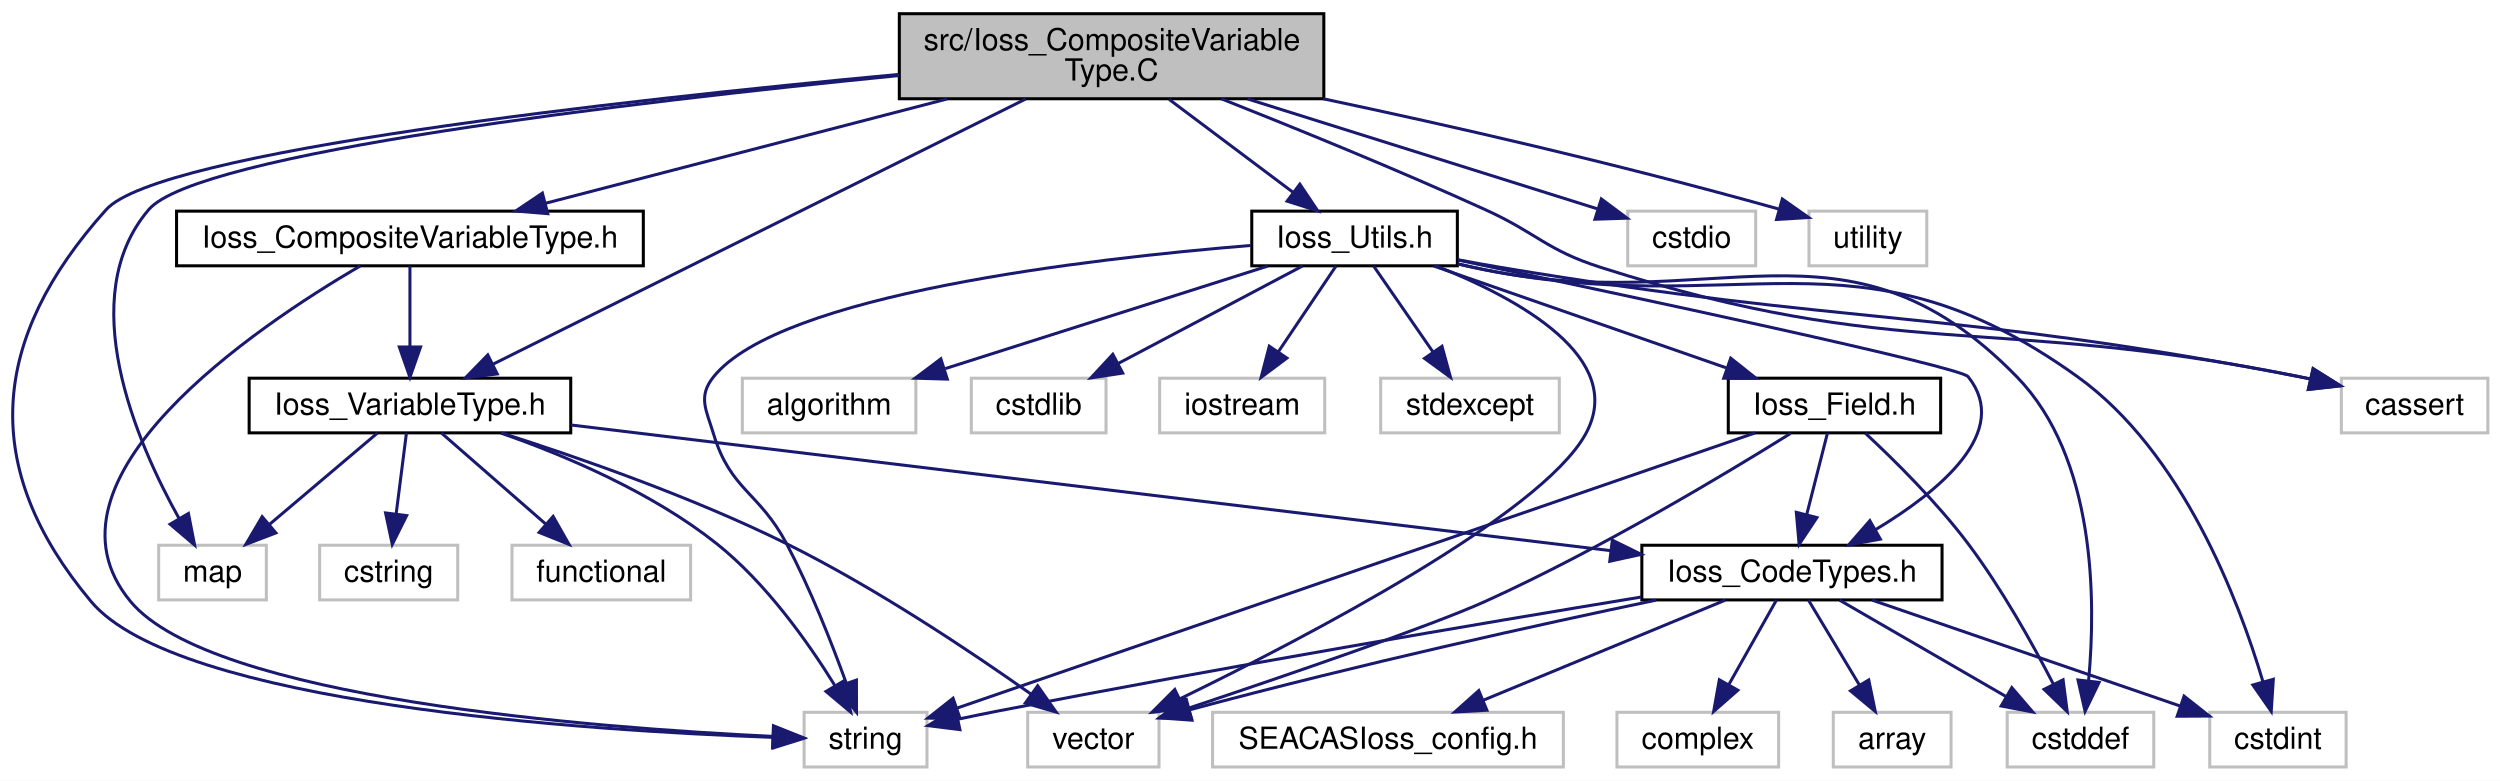
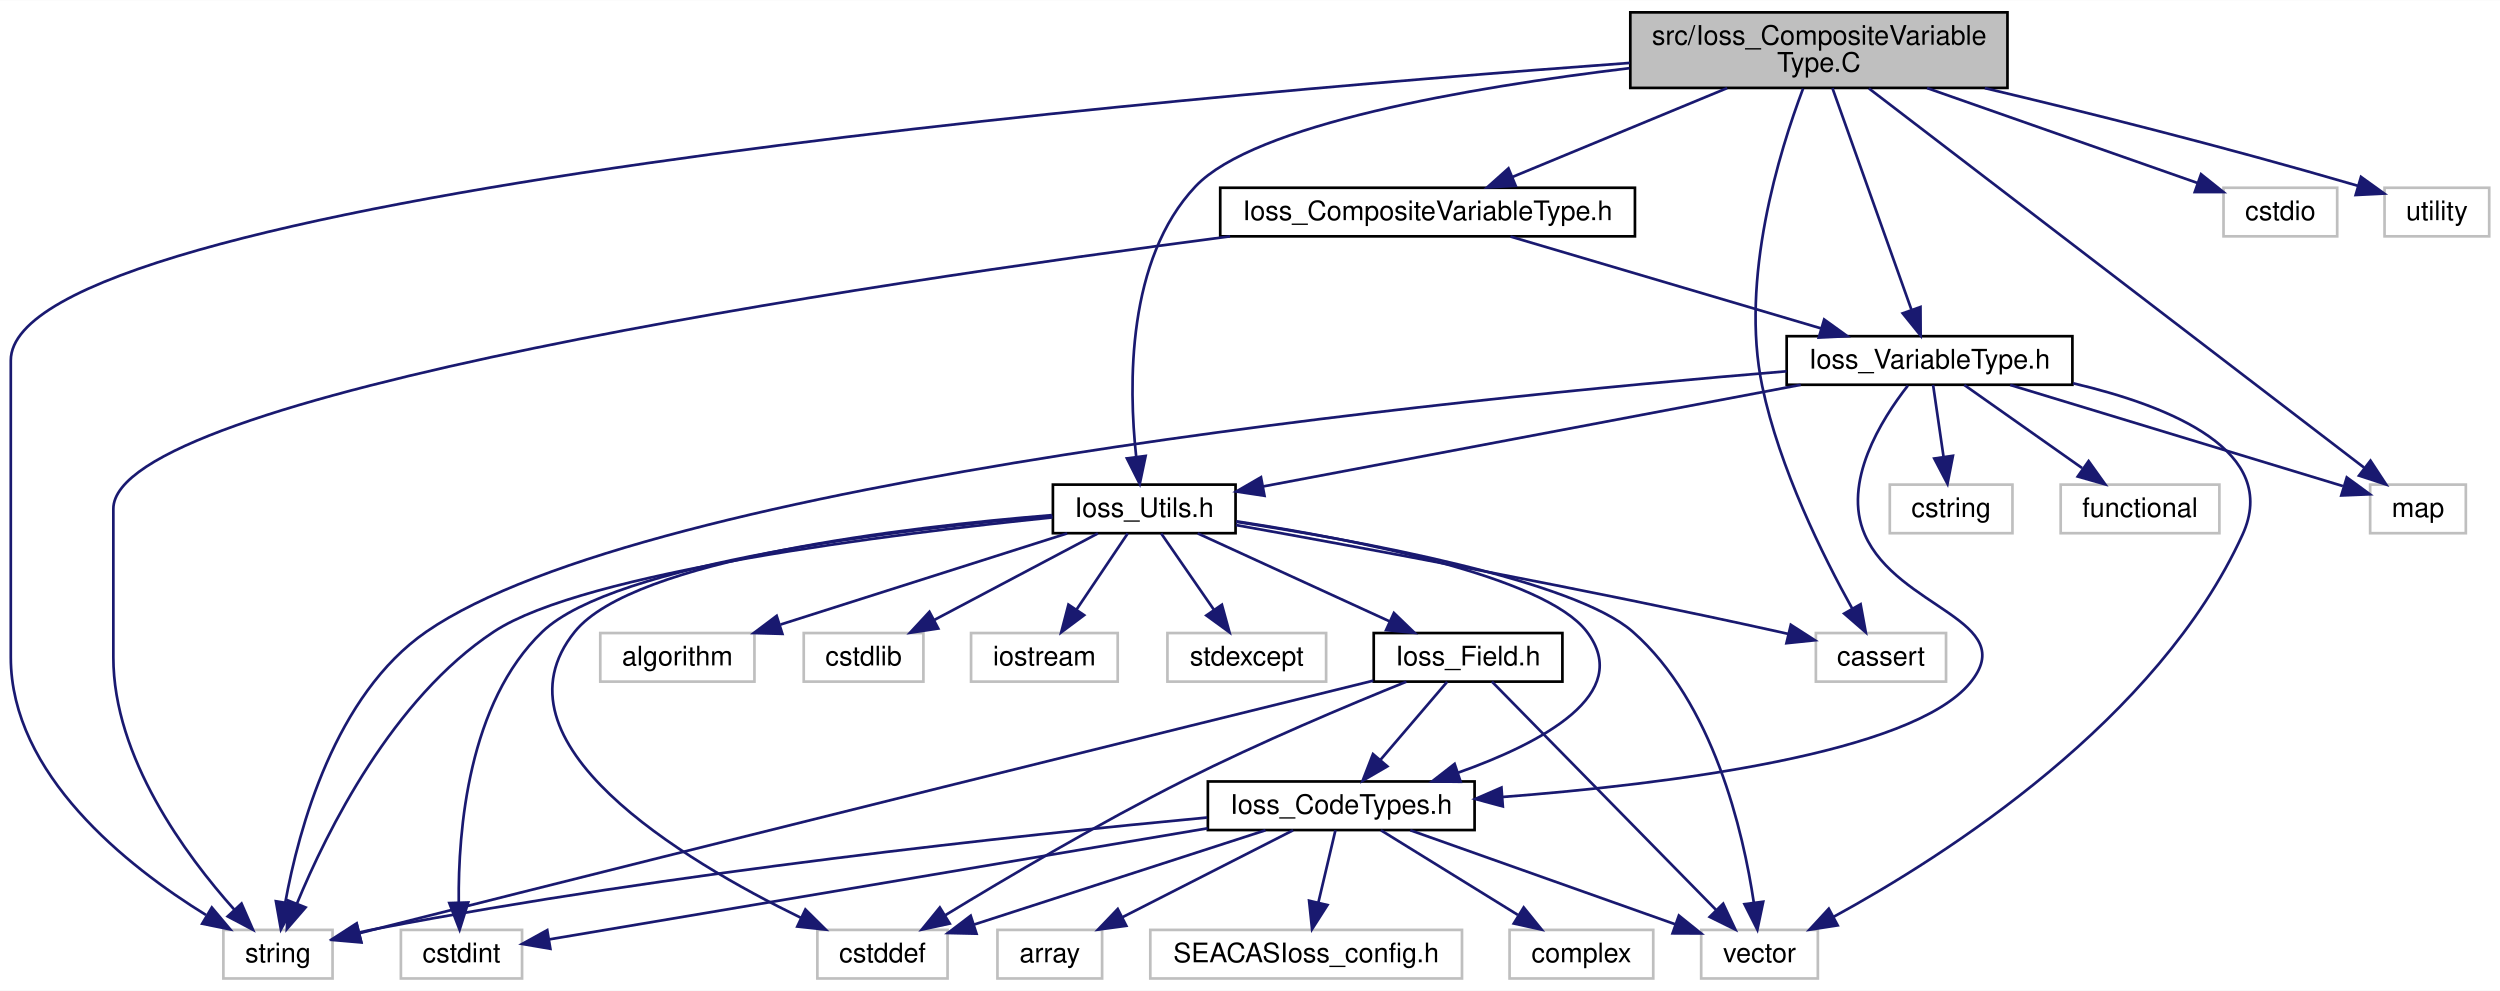
- <svg xmlns="http://www.w3.org/2000/svg" xmlns:xlink="http://www.w3.org/1999/xlink" width="823pt" height="257pt" viewBox="0.00 0.00 823.08 257.00">
-   <g id="graph0" class="graph" transform="scale(1 1) rotate(0) translate(4 253)">
-     <polygon fill="#ffffff" stroke="transparent" points="-4,4 -4,-253 819.081,-253 819.081,4 -4,4" />
+ <svg xmlns="http://www.w3.org/2000/svg" xmlns:xlink="http://www.w3.org/1999/xlink" width="926pt" height="367pt" viewBox="0.00 0.00 926.39 367.00">
+   <g id="graph0" class="graph" transform="scale(1 1) rotate(0) translate(4 363)">
+     <polygon fill="#ffffff" stroke="transparent" points="-4,4 -4,-363 922.392,-363 922.392,4 -4,4" />
    <g id="node1" class="node">
      <g id="a_node1">
        <a xlink:title=" ">
-           <polygon fill="#bfbfbf" stroke="#000000" points="292.085,-220.5 292.085,-248.5 431.845,-248.5 431.845,-220.5 292.085,-220.5" />
-           <text text-anchor="start" x="300.085" y="-236.5" font-family="Helvetica,sans-Serif" font-size="10.00" fill="#000000">src/Ioss_CompositeVariable</text>
-           <text text-anchor="middle" x="361.965" y="-226.5" font-family="Helvetica,sans-Serif" font-size="10.00" fill="#000000">Type.C</text>
+           <polygon fill="#bfbfbf" stroke="#000000" points="600.12,-330.5 600.12,-358.5 739.88,-358.5 739.88,-330.5 600.12,-330.5" />
+           <text text-anchor="start" x="608.12" y="-346.5" font-family="Helvetica,sans-Serif" font-size="10.00" fill="#000000">src/Ioss_CompositeVariable</text>
+           <text text-anchor="middle" x="670" y="-336.5" font-family="Helvetica,sans-Serif" font-size="10.00" fill="#000000">Type.C</text>
        </a>
      </g>
    </g>
    <g id="node2" class="node">
      <g id="a_node2">
        <a xlink:href="Ioss__CompositeVariableType_8h.html" target="_top" xlink:title=" ">
-           <polygon fill="#ffffff" stroke="#000000" points="54.127,-165.5 54.127,-183.5 207.803,-183.5 207.803,-165.5 54.127,-165.5" />
-           <text text-anchor="middle" x="130.965" y="-171.5" font-family="Helvetica,sans-Serif" font-size="10.00" fill="#000000">Ioss_CompositeVariableType.h</text>
+           <polygon fill="#ffffff" stroke="#000000" points="448.162,-275.5 448.162,-293.5 601.838,-293.5 601.838,-275.5 448.162,-275.5" />
+           <text text-anchor="middle" x="525" y="-281.5" font-family="Helvetica,sans-Serif" font-size="10.00" fill="#000000">Ioss_CompositeVariableType.h</text>
        </a>
      </g>
    </g>
    <g id="edge1" class="edge">
-       <path fill="none" stroke="#191970" d="M307.806,-220.433C267.532,-209.972 213.24,-195.87 175.481,-186.062" />
-       <polygon fill="#191970" stroke="#191970" points="176.335,-182.668 165.776,-183.542 174.575,-189.443 176.335,-182.668" />
+       <path fill="none" stroke="#191970" d="M636.004,-330.433C611.98,-320.492 580.01,-307.263 556.552,-297.556" />
+       <polygon fill="#191970" stroke="#191970" points="557.645,-294.221 547.067,-293.631 554.969,-300.689 557.645,-294.221" />
    </g>
    <g id="node3" class="node">
      <g id="a_node3">
        <a xlink:href="Ioss__VariableType_8h.html" target="_top" xlink:title=" ">
-           <polygon fill="#ffffff" stroke="#000000" points="78.026,-110.5 78.026,-128.5 183.904,-128.5 183.904,-110.5 78.026,-110.5" />
-           <text text-anchor="middle" x="130.965" y="-116.5" font-family="Helvetica,sans-Serif" font-size="10.00" fill="#000000">Ioss_VariableType.h</text>
-         </a>
-       </g>
-     </g>
-     <g id="edge33" class="edge">
-       <path fill="none" stroke="#191970" d="M333.64,-220.399C288.856,-198.104 202.268,-154.997 158.184,-133.051" />
-       <polygon fill="#191970" stroke="#191970" points="159.712,-129.901 149.2,-128.578 156.592,-136.168 159.712,-129.901" />
+           <polygon fill="#ffffff" stroke="#000000" points="658.061,-220.5 658.061,-238.5 763.939,-238.5 763.939,-220.5 658.061,-220.5" />
+           <text text-anchor="middle" x="711" y="-226.5" font-family="Helvetica,sans-Serif" font-size="10.00" fill="#000000">Ioss_VariableType.h</text>
+         </a>
+       </g>
+     </g>
+     <g id="edge34" class="edge">
+       <path fill="none" stroke="#191970" d="M675.027,-330.399C682.374,-309.791 696.06,-271.404 704.269,-248.38" />
+       <polygon fill="#191970" stroke="#191970" points="707.648,-249.323 707.71,-238.729 701.055,-246.972 707.648,-249.323" />
    </g>
    <g id="node8" class="node">
      <g id="a_node8">
        <a xlink:title=" ">
-           <polygon fill="#ffffff" stroke="#bfbfbf" points="260.739,-.5 260.739,-18.5 301.192,-18.5 301.192,-.5 260.739,-.5" />
-           <text text-anchor="middle" x="280.965" y="-6.5" font-family="Helvetica,sans-Serif" font-size="10.00" fill="#000000">string</text>
-         </a>
-       </g>
-     </g>
-     <g id="edge37" class="edge">
-       <path fill="none" stroke="#191970" d="M291.77,-228.505C199.813,-219.946 48.165,-203.126 30.965,-184 -7.4,-141.337 -10.871,-98.99 25.965,-55 54.29,-21.173 189.004,-12.471 250.377,-10.251" />
-       <polygon fill="#191970" stroke="#191970" points="250.719,-13.742 260.599,-9.917 250.49,-6.745 250.719,-13.742" />
-     </g>
-     <g id="node14" class="node">
-       <g id="a_node14">
-         <a xlink:title=" ">
-           <polygon fill="#ffffff" stroke="#bfbfbf" points="48.239,-55.5 48.239,-73.5 83.692,-73.5 83.692,-55.5 48.239,-55.5" />
-           <text text-anchor="middle" x="65.965" y="-61.5" font-family="Helvetica,sans-Serif" font-size="10.00" fill="#000000">map</text>
-         </a>
-       </g>
-     </g>
-     <g id="edge36" class="edge">
-       <path fill="none" stroke="#191970" d="M291.973,-228.14C203.521,-219.383 60.814,-202.573 44.965,-184 20.353,-155.157 40.735,-107.794 55.005,-82.215" />
-       <polygon fill="#191970" stroke="#191970" points="58.039,-83.961 60.069,-73.562 51.997,-80.426 58.039,-83.961" />
+           <polygon fill="#ffffff" stroke="#bfbfbf" points="78.773,-.5 78.773,-18.5 119.227,-18.5 119.227,-.5 78.773,-.5" />
+           <text text-anchor="middle" x="99" y="-6.5" font-family="Helvetica,sans-Serif" font-size="10.00" fill="#000000">string</text>
+         </a>
+       </g>
+     </g>
+     <g id="edge38" class="edge">
+       <path fill="none" stroke="#191970" d="M599.88,-339.759C428.067,-327.207 0,-289.875 0,-229.5 0,-229.5 0,-229.5 0,-119.5 0,-76.147 43.011,-42.154 72.334,-24.018" />
+       <polygon fill="#191970" stroke="#191970" points="74.488,-26.809 81.301,-18.695 70.915,-20.79 74.488,-26.809" />
+     </g>
+     <g id="node12" class="node">
+       <g id="a_node12">
+         <a xlink:href="Ioss__Utils_8h.html" target="_top" xlink:title=" ">
+           <polygon fill="#ffffff" stroke="#000000" points="386.158,-165.5 386.158,-183.5 453.842,-183.5 453.842,-165.5 386.158,-165.5" />
+           <text text-anchor="middle" x="420" y="-171.5" font-family="Helvetica,sans-Serif" font-size="10.00" fill="#000000">Ioss_Utils.h</text>
+         </a>
+       </g>
+     </g>
+     <g id="edge33" class="edge">
+       <path fill="none" stroke="#191970" d="M599.832,-337.819C540.142,-330.635 460.734,-317.022 439,-294 413.5,-266.988 414.162,-220.275 417.011,-193.967" />
+       <polygon fill="#191970" stroke="#191970" points="420.52,-194.126 418.342,-183.758 413.579,-193.222 420.52,-194.126" />
    </g>
    <g id="node15" class="node">
      <g id="a_node15">
-         <a xlink:href="Ioss__Utils_8h.html" target="_top" xlink:title=" ">
-           <polygon fill="#ffffff" stroke="#000000" points="408.123,-165.5 408.123,-183.5 475.808,-183.5 475.808,-165.5 408.123,-165.5" />
-           <text text-anchor="middle" x="441.965" y="-171.5" font-family="Helvetica,sans-Serif" font-size="10.00" fill="#000000">Ioss_Utils.h</text>
-         </a>
-       </g>
-     </g>
-     <g id="edge17" class="edge">
-       <path fill="none" stroke="#191970" d="M380.924,-220.281C393.238,-211.046 409.271,-199.021 421.815,-189.613" />
-       <polygon fill="#191970" stroke="#191970" points="423.953,-192.384 429.853,-183.584 419.753,-186.784 423.953,-192.384" />
-     </g>
-     <g id="node18" class="node">
-       <g id="a_node18">
-         <a xlink:title=" ">
-           <polygon fill="#ffffff" stroke="#bfbfbf" points="766.85,-110.5 766.85,-128.5 815.081,-128.5 815.081,-110.5 766.85,-110.5" />
-           <text text-anchor="middle" x="790.965" y="-116.5" font-family="Helvetica,sans-Serif" font-size="10.00" fill="#000000">cassert</text>
-         </a>
-       </g>
-     </g>
-     <g id="edge34" class="edge">
-       <path fill="none" stroke="#191970" d="M398.057,-220.498C422.731,-210.728 456.07,-197.134 484.965,-184 502.155,-176.187 504.98,-170.75 522.965,-165 621.517,-133.49 651.563,-149.568 752.965,-129 754.202,-128.749 755.46,-128.485 756.728,-128.21" />
-       <polygon fill="#191970" stroke="#191970" points="757.55,-131.612 766.509,-125.957 755.979,-124.791 757.55,-131.612" />
+         <a xlink:title=" ">
+           <polygon fill="#ffffff" stroke="#bfbfbf" points="668.884,-110.5 668.884,-128.5 717.116,-128.5 717.116,-110.5 668.884,-110.5" />
+           <text text-anchor="middle" x="693" y="-116.5" font-family="Helvetica,sans-Serif" font-size="10.00" fill="#000000">cassert</text>
+         </a>
+       </g>
+     </g>
+     <g id="edge35" class="edge">
+       <path fill="none" stroke="#191970" d="M664.133,-330.242C655.359,-307.034 640.692,-259.692 649,-220 655.376,-189.539 671.537,-157.02 682.396,-137.48" />
+       <polygon fill="#191970" stroke="#191970" points="685.455,-139.18 687.372,-128.76 679.376,-135.711 685.455,-139.18" />
+     </g>
+     <g id="node21" class="node">
+       <g id="a_node21">
+         <a xlink:title=" ">
+           <polygon fill="#ffffff" stroke="#bfbfbf" points="874.273,-165.5 874.273,-183.5 909.727,-183.5 909.727,-165.5 874.273,-165.5" />
+           <text text-anchor="middle" x="892" y="-171.5" font-family="Helvetica,sans-Serif" font-size="10.00" fill="#000000">map</text>
+         </a>
+       </g>
+     </g>
+     <g id="edge37" class="edge">
+       <path fill="none" stroke="#191970" d="M688.546,-330.298C729.894,-298.635 829.342,-222.482 872.008,-189.809" />
+       <polygon fill="#191970" stroke="#191970" points="874.398,-192.387 880.21,-183.529 870.142,-186.83 874.398,-192.387" />
    </g>
    <g id="node22" class="node">
      <g id="a_node22">
        <a xlink:title=" ">
-           <polygon fill="#ffffff" stroke="#bfbfbf" points="531.904,-165.5 531.904,-183.5 574.027,-183.5 574.027,-165.5 531.904,-165.5" />
-           <text text-anchor="middle" x="552.965" y="-171.5" font-family="Helvetica,sans-Serif" font-size="10.00" fill="#000000">cstdio</text>
-         </a>
-       </g>
-     </g>
-     <g id="edge35" class="edge">
-       <path fill="none" stroke="#191970" d="M406.746,-220.433C442.112,-209.323 490.55,-194.107 521.803,-184.289" />
-       <polygon fill="#191970" stroke="#191970" points="523.208,-187.517 531.7,-181.18 521.11,-180.838 523.208,-187.517" />
+           <polygon fill="#ffffff" stroke="#bfbfbf" points="819.938,-275.5 819.938,-293.5 862.062,-293.5 862.062,-275.5 819.938,-275.5" />
+           <text text-anchor="middle" x="841" y="-281.5" font-family="Helvetica,sans-Serif" font-size="10.00" fill="#000000">cstdio</text>
+         </a>
+       </g>
+     </g>
+     <g id="edge36" class="edge">
+       <path fill="none" stroke="#191970" d="M710.092,-330.433C740.688,-319.697 782.212,-305.127 810.222,-295.299" />
+       <polygon fill="#191970" stroke="#191970" points="811.607,-298.522 819.885,-291.909 809.29,-291.917 811.607,-298.522" />
    </g>
    <g id="node23" class="node">
      <g id="a_node23">
        <a xlink:title=" ">
-           <polygon fill="#ffffff" stroke="#bfbfbf" points="591.574,-165.5 591.574,-183.5 630.357,-183.5 630.357,-165.5 591.574,-165.5" />
-           <text text-anchor="middle" x="610.965" y="-171.5" font-family="Helvetica,sans-Serif" font-size="10.00" fill="#000000">utility</text>
-         </a>
-       </g>
-     </g>
-     <g id="edge38" class="edge">
-       <path fill="none" stroke="#191970" d="M431.608,-220.499C472.872,-211.758 526.326,-199.668 581.507,-184.22" />
-       <polygon fill="#191970" stroke="#191970" points="582.795,-187.493 591.463,-181.401 580.888,-180.758 582.795,-187.493" />
+           <polygon fill="#ffffff" stroke="#bfbfbf" points="879.608,-275.5 879.608,-293.5 918.392,-293.5 918.392,-275.5 879.608,-275.5" />
+           <text text-anchor="middle" x="899" y="-281.5" font-family="Helvetica,sans-Serif" font-size="10.00" fill="#000000">utility</text>
+         </a>
+       </g>
+     </g>
+     <g id="edge39" class="edge">
+       <path fill="none" stroke="#191970" d="M731.483,-330.417C769.113,-321.483 818.4,-309.221 869.852,-294.186" />
+       <polygon fill="#191970" stroke="#191970" points="870.88,-297.532 879.482,-291.347 868.901,-290.818 870.88,-297.532" />
    </g>
    <g id="edge2" class="edge">
-       <path fill="none" stroke="#191970" d="M130.965,-165.418C130.965,-158.216 130.965,-147.896 130.965,-138.863" />
-       <polygon fill="#191970" stroke="#191970" points="134.465,-138.779 130.965,-128.78 127.465,-138.78 134.465,-138.779" />
-     </g>
-     <g id="edge16" class="edge">
-       <path fill="none" stroke="#191970" d="M114.626,-165.482C80.117,-145.319 5.617,-95.203 38.965,-55 65.495,-23.018 191.282,-13.371 250.281,-10.58" />
-       <polygon fill="#191970" stroke="#191970" points="250.644,-14.068 260.481,-10.135 250.338,-7.074 250.644,-14.068" />
+       <path fill="none" stroke="#191970" d="M555.714,-275.418C587.175,-266.115 636.235,-251.608 670.776,-241.394" />
+       <polygon fill="#191970" stroke="#191970" points="671.952,-244.696 680.549,-238.504 669.967,-237.984 671.952,-244.696" />
+     </g>
+     <g id="edge32" class="edge">
+       <path fill="none" stroke="#191970" d="M451.828,-275.495C315.875,-257.766 38,-216.404 38,-174.5 38,-174.5 38,-174.5 38,-119.5 38,-82.458 64.782,-46.209 82.855,-25.965" />
+       <polygon fill="#191970" stroke="#191970" points="85.499,-28.261 89.735,-18.549 80.368,-23.499 85.499,-28.261" />
    </g>
    <g id="node4" class="node">
      <g id="a_node4">
        <a xlink:href="Ioss__CodeTypes_8h.html" target="_top" xlink:title=" ">
-           <polygon fill="#ffffff" stroke="#000000" points="536.549,-55.5 536.549,-73.5 635.381,-73.5 635.381,-55.5 536.549,-55.5" />
-           <text text-anchor="middle" x="585.965" y="-61.5" font-family="Helvetica,sans-Serif" font-size="10.00" fill="#000000">Ioss_CodeTypes.h</text>
+           <polygon fill="#ffffff" stroke="#000000" points="443.584,-55.5 443.584,-73.5 542.416,-73.5 542.416,-55.5 443.584,-55.5" />
+           <text text-anchor="middle" x="493" y="-61.5" font-family="Helvetica,sans-Serif" font-size="10.00" fill="#000000">Ioss_CodeTypes.h</text>
        </a>
      </g>
    </g>
    <g id="edge3" class="edge">
-       <path fill="none" stroke="#191970" d="M184.05,-113.083C269.486,-102.756 436.939,-82.514 526.356,-71.706" />
-       <polygon fill="#191970" stroke="#191970" points="526.83,-75.174 536.337,-70.499 525.99,-68.224 526.83,-75.174" />
-     </g>
-     <g id="edge14" class="edge">
-       <path fill="none" stroke="#191970" d="M160.953,-110.427C182.263,-102.974 210.747,-90.886 231.965,-74 248.237,-61.051 262.06,-41.54 270.834,-27.369" />
-       <polygon fill="#191970" stroke="#191970" points="273.97,-28.942 276.069,-18.557 267.952,-25.366 273.97,-28.942" />
+       <path fill="none" stroke="#191970" d="M702.963,-220.184C693.072,-207.526 678.566,-184.263 687,-165 699.019,-137.55 745.051,-133.131 726,-110 704.437,-83.819 614.291,-72.495 552.662,-67.747" />
+       <polygon fill="#191970" stroke="#191970" points="552.88,-64.253 542.651,-67.013 552.368,-71.235 552.88,-64.253" />
+     </g>
+     <g id="edge30" class="edge">
+       <path fill="none" stroke="#191970" d="M658.009,-225.495C535.26,-215.353 235.686,-185.366 154,-129 120.131,-105.629 106.693,-55.962 101.703,-28.59" />
+       <polygon fill="#191970" stroke="#191970" points="105.15,-27.981 100.091,-18.672 98.241,-29.105 105.15,-27.981" />
    </g>
    <g id="node9" class="node">
      <g id="a_node9">
        <a xlink:title=" ">
-           <polygon fill="#ffffff" stroke="#bfbfbf" points="334.349,-.5 334.349,-18.5 377.581,-18.5 377.581,-.5 334.349,-.5" />
-           <text text-anchor="middle" x="355.965" y="-6.5" font-family="Helvetica,sans-Serif" font-size="10.00" fill="#000000">vector</text>
-         </a>
-       </g>
-     </g>
-     <g id="edge15" class="edge">
-       <path fill="none" stroke="#191970" d="M161.03,-110.493C186.621,-102.354 224.041,-89.322 254.965,-74 284.227,-59.502 315.575,-38.535 335.45,-24.482" />
-       <polygon fill="#191970" stroke="#191970" points="337.631,-27.225 343.727,-18.56 333.557,-21.533 337.631,-27.225" />
-     </g>
-     <g id="node12" class="node">
-       <g id="a_node12">
-         <a xlink:title=" ">
-           <polygon fill="#ffffff" stroke="#bfbfbf" points="101.239,-55.5 101.239,-73.5 146.692,-73.5 146.692,-55.5 101.239,-55.5" />
-           <text text-anchor="middle" x="123.965" y="-61.5" font-family="Helvetica,sans-Serif" font-size="10.00" fill="#000000">cstring</text>
-         </a>
-       </g>
+           <polygon fill="#ffffff" stroke="#bfbfbf" points="626.384,-.5 626.384,-18.5 669.616,-18.5 669.616,-.5 626.384,-.5" />
+           <text text-anchor="middle" x="648" y="-6.5" font-family="Helvetica,sans-Serif" font-size="10.00" fill="#000000">vector</text>
+         </a>
+       </g>
+     </g>
+     <g id="edge31" class="edge">
+       <path fill="none" stroke="#191970" d="M764.2,-221.052C800.991,-212.399 841.004,-195.716 827,-165 795.644,-96.226 717.184,-46.113 675.321,-23.271" />
+       <polygon fill="#191970" stroke="#191970" points="676.957,-20.177 666.486,-18.56 673.663,-26.354 676.957,-20.177" />
    </g>
    <g id="edge11" class="edge">
-       <path fill="none" stroke="#191970" d="M129.809,-110.418C128.893,-103.216 127.579,-92.896 126.43,-83.863" />
-       <polygon fill="#191970" stroke="#191970" points="129.881,-83.257 125.146,-73.779 122.937,-84.141 129.881,-83.257" />
+       <path fill="none" stroke="#191970" d="M663.273,-220.48C607.983,-210.03 517.635,-192.953 463.987,-182.814" />
+       <polygon fill="#191970" stroke="#191970" points="464.567,-179.362 454.091,-180.943 463.267,-186.24 464.567,-179.362" />
+     </g>
+     <g id="node19" class="node">
+       <g id="a_node19">
+         <a xlink:title=" ">
+           <polygon fill="#ffffff" stroke="#bfbfbf" points="696.273,-165.5 696.273,-183.5 741.727,-183.5 741.727,-165.5 696.273,-165.5" />
+           <text text-anchor="middle" x="719" y="-171.5" font-family="Helvetica,sans-Serif" font-size="10.00" fill="#000000">cstring</text>
+         </a>
+       </g>
+     </g>
+     <g id="edge27" class="edge">
+       <path fill="none" stroke="#191970" d="M712.321,-220.418C713.369,-213.216 714.87,-202.896 716.183,-193.863" />
+       <polygon fill="#191970" stroke="#191970" points="719.674,-194.179 717.65,-183.78 712.747,-193.172 719.674,-194.179" />
+     </g>
+     <g id="node20" class="node">
+       <g id="a_node20">
+         <a xlink:title=" ">
+           <polygon fill="#ffffff" stroke="#bfbfbf" points="759.596,-165.5 759.596,-183.5 818.404,-183.5 818.404,-165.5 759.596,-165.5" />
+           <text text-anchor="middle" x="789" y="-171.5" font-family="Helvetica,sans-Serif" font-size="10.00" fill="#000000">functional</text>
+         </a>
+       </g>
+     </g>
+     <g id="edge28" class="edge">
+       <path fill="none" stroke="#191970" d="M723.88,-220.418C735.735,-212.058 753.55,-199.497 767.552,-189.624" />
+       <polygon fill="#191970" stroke="#191970" points="769.945,-192.219 776.101,-183.596 765.911,-186.498 769.945,-192.219" />
+     </g>
+     <g id="edge29" class="edge">
+       <path fill="none" stroke="#191970" d="M740.889,-220.418C775.136,-210.011 830.817,-193.092 864.175,-182.955" />
+       <polygon fill="#191970" stroke="#191970" points="865.615,-186.176 874.165,-179.919 863.58,-179.478 865.615,-186.176" />
+     </g>
+     <g id="node5" class="node">
+       <g id="a_node5">
+         <a xlink:title=" ">
+           <polygon fill="#ffffff" stroke="#bfbfbf" points="365.608,-.5 365.608,-18.5 404.392,-18.5 404.392,-.5 365.608,-.5" />
+           <text text-anchor="middle" x="385" y="-6.5" font-family="Helvetica,sans-Serif" font-size="10.00" fill="#000000">array</text>
+         </a>
+       </g>
+     </g>
+     <g id="edge4" class="edge">
+       <path fill="none" stroke="#191970" d="M475.166,-55.418C457.969,-46.66 431.716,-33.291 411.966,-23.233" />
+       <polygon fill="#191970" stroke="#191970" points="413.36,-20.015 402.861,-18.596 410.183,-26.253 413.36,-20.015" />
+     </g>
+     <g id="node6" class="node">
+       <g id="a_node6">
+         <a xlink:title=" ">
+           <polygon fill="#ffffff" stroke="#bfbfbf" points="298.879,-.5 298.879,-18.5 347.121,-18.5 347.121,-.5 298.879,-.5" />
+           <text text-anchor="middle" x="323" y="-6.5" font-family="Helvetica,sans-Serif" font-size="10.00" fill="#000000">cstddef</text>
+         </a>
+       </g>
+     </g>
+     <g id="edge5" class="edge">
+       <path fill="none" stroke="#191970" d="M464.928,-55.418C435.314,-45.837 388.639,-30.736 356.97,-20.49" />
+       <polygon fill="#191970" stroke="#191970" points="357.847,-17.096 347.255,-17.347 355.692,-23.756 357.847,-17.096" />
+     </g>
+     <g id="node7" class="node">
+       <g id="a_node7">
+         <a xlink:title=" ">
+           <polygon fill="#ffffff" stroke="#bfbfbf" points="144.549,-.5 144.549,-18.5 189.451,-18.5 189.451,-.5 144.549,-.5" />
+           <text text-anchor="middle" x="167" y="-6.5" font-family="Helvetica,sans-Serif" font-size="10.00" fill="#000000">cstdint</text>
+         </a>
+       </g>
+     </g>
+     <g id="edge6" class="edge">
+       <path fill="none" stroke="#191970" d="M443.488,-56.147C375.911,-44.746 256.672,-24.629 199.437,-14.973" />
+       <polygon fill="#191970" stroke="#191970" points="199.941,-11.508 189.498,-13.296 198.776,-18.41 199.941,-11.508" />
+     </g>
+     <g id="edge7" class="edge">
+       <path fill="none" stroke="#191970" d="M443.316,-60.14C374.065,-53.617 244.774,-39.812 136,-19 133.777,-18.575 131.489,-18.094 129.194,-17.58" />
+       <polygon fill="#191970" stroke="#191970" points="129.795,-14.125 119.253,-15.185 128.155,-20.93 129.795,-14.125" />
+     </g>
+     <g id="edge8" class="edge">
+       <path fill="none" stroke="#191970" d="M518.595,-55.418C545.516,-45.865 587.901,-30.826 616.771,-20.581" />
+       <polygon fill="#191970" stroke="#191970" points="618.118,-23.817 626.371,-17.175 615.777,-17.22 618.118,-23.817" />
+     </g>
+     <g id="node10" class="node">
+       <g id="a_node10">
+         <a xlink:title=" ">
+           <polygon fill="#ffffff" stroke="#bfbfbf" points="422.252,-.5 422.252,-18.5 537.749,-18.5 537.749,-.5 422.252,-.5" />
+           <text text-anchor="middle" x="480" y="-6.5" font-family="Helvetica,sans-Serif" font-size="10.00" fill="#000000">SEACASIoss_config.h</text>
+         </a>
+       </g>
+     </g>
+     <g id="edge9" class="edge">
+       <path fill="none" stroke="#191970" d="M490.853,-55.418C489.132,-48.137 486.658,-37.669 484.507,-28.566" />
+       <polygon fill="#191970" stroke="#191970" points="487.9,-27.706 482.193,-18.779 481.087,-29.316 487.9,-27.706" />
+     </g>
+     <g id="node11" class="node">
+       <g id="a_node11">
+         <a xlink:title=" ">
+           <polygon fill="#ffffff" stroke="#bfbfbf" points="555.382,-.5 555.382,-18.5 608.618,-18.5 608.618,-.5 555.382,-.5" />
+           <text text-anchor="middle" x="582" y="-6.5" font-family="Helvetica,sans-Serif" font-size="10.00" fill="#000000">complex</text>
+         </a>
+       </g>
+     </g>
+     <g id="edge10" class="edge">
+       <path fill="none" stroke="#191970" d="M507.697,-55.418C521.481,-46.899 542.328,-34.017 558.435,-24.063" />
+       <polygon fill="#191970" stroke="#191970" points="560.615,-26.83 567.282,-18.596 556.935,-20.875 560.615,-26.83" />
+     </g>
+     <g id="edge12" class="edge">
+       <path fill="none" stroke="#191970" d="M454.166,-169.898C497.46,-163.286 568.352,-149.581 584,-129 601.526,-105.95 567.53,-87.821 536.222,-76.729" />
+       <polygon fill="#191970" stroke="#191970" points="537.246,-73.38 526.652,-73.514 535.017,-80.016 537.246,-73.38" />
+     </g>
+     <g id="edge20" class="edge">
+       <path fill="none" stroke="#191970" d="M385.775,-172.201C331.813,-167.785 230.833,-156.044 209,-129 175.943,-88.055 248.879,-44.398 292.82,-22.963" />
+       <polygon fill="#191970" stroke="#191970" points="294.442,-26.067 301.971,-18.613 291.437,-19.745 294.442,-26.067" />
+     </g>
+     <g id="edge21" class="edge">
+       <path fill="none" stroke="#191970" d="M385.951,-171.93C330.383,-167.042 223.701,-154.534 197,-129 169.528,-102.729 165.74,-55.349 165.993,-28.825" />
+       <polygon fill="#191970" stroke="#191970" points="169.5,-28.658 166.307,-18.556 162.503,-28.444 169.5,-28.658" />
+     </g>
+     <g id="edge25" class="edge">
+       <path fill="none" stroke="#191970" d="M386.017,-171.339C327.933,-165.408 212.575,-151.177 179,-129 141.482,-104.219 117.159,-55.164 106.034,-28.252" />
+       <polygon fill="#191970" stroke="#191970" points="109.234,-26.826 102.301,-18.814 102.724,-29.4 109.234,-26.826" />
+     </g>
+     <g id="edge26" class="edge">
+       <path fill="none" stroke="#191970" d="M454.138,-169.705C500.296,-162.6 579.342,-148.04 601,-129 630.886,-102.725 641.946,-54.993 645.903,-28.501" />
+       <polygon fill="#191970" stroke="#191970" points="649.375,-28.941 647.198,-18.572 642.434,-28.035 649.375,-28.941" />
    </g>
    <g id="node13" class="node">
      <g id="a_node13">
-         <a xlink:title=" ">
-           <polygon fill="#ffffff" stroke="#bfbfbf" points="164.561,-55.5 164.561,-73.5 223.369,-73.5 223.369,-55.5 164.561,-55.5" />
-           <text text-anchor="middle" x="193.965" y="-61.5" font-family="Helvetica,sans-Serif" font-size="10.00" fill="#000000">functional</text>
-         </a>
-       </g>
-     </g>
-     <g id="edge12" class="edge">
-       <path fill="none" stroke="#191970" d="M141.368,-110.418C150.705,-102.267 164.619,-90.12 175.79,-80.367" />
-       <polygon fill="#191970" stroke="#191970" points="178.105,-82.993 183.336,-73.779 173.501,-77.719 178.105,-82.993" />
+         <a xlink:href="Ioss__Field_8h.html" target="_top" xlink:title=" ">
+           <polygon fill="#ffffff" stroke="#000000" points="505.042,-110.5 505.042,-128.5 574.958,-128.5 574.958,-110.5 505.042,-110.5" />
+           <text text-anchor="middle" x="540" y="-116.5" font-family="Helvetica,sans-Serif" font-size="10.00" fill="#000000">Ioss_Field.h</text>
+         </a>
+       </g>
    </g>
    <g id="edge13" class="edge">
-       <path fill="none" stroke="#191970" d="M120.232,-110.418C110.599,-102.267 96.244,-90.12 84.717,-80.367" />
-       <polygon fill="#191970" stroke="#191970" points="86.827,-77.567 76.932,-73.779 82.305,-82.911 86.827,-77.567" />
-     </g>
-     <g id="node5" class="node">
-       <g id="a_node5">
-         <a xlink:title=" ">
-           <polygon fill="#ffffff" stroke="#bfbfbf" points="599.574,-.5 599.574,-18.5 638.357,-18.5 638.357,-.5 599.574,-.5" />
-           <text text-anchor="middle" x="618.965" y="-6.5" font-family="Helvetica,sans-Serif" font-size="10.00" fill="#000000">array</text>
-         </a>
-       </g>
-     </g>
-     <g id="edge4" class="edge">
-       <path fill="none" stroke="#191970" d="M591.414,-55.418C595.973,-47.821 602.614,-36.753 608.233,-27.387" />
-       <polygon fill="#191970" stroke="#191970" points="611.254,-29.155 613.398,-18.779 605.251,-25.554 611.254,-29.155" />
-     </g>
-     <g id="node6" class="node">
-       <g id="a_node6">
-         <a xlink:title=" ">
-           <polygon fill="#ffffff" stroke="#bfbfbf" points="656.845,-.5 656.845,-18.5 705.086,-18.5 705.086,-.5 656.845,-.5" />
-           <text text-anchor="middle" x="680.965" y="-6.5" font-family="Helvetica,sans-Serif" font-size="10.00" fill="#000000">cstddef</text>
-         </a>
-       </g>
-     </g>
-     <g id="edge5" class="edge">
-       <path fill="none" stroke="#191970" d="M601.653,-55.418C616.504,-46.819 639.035,-33.775 656.292,-23.784" />
-       <polygon fill="#191970" stroke="#191970" points="658.354,-26.635 665.255,-18.596 654.847,-20.577 658.354,-26.635" />
-     </g>
-     <g id="node7" class="node">
-       <g id="a_node7">
-         <a xlink:title=" ">
-           <polygon fill="#ffffff" stroke="#bfbfbf" points="723.515,-.5 723.515,-18.5 768.416,-18.5 768.416,-.5 723.515,-.5" />
-           <text text-anchor="middle" x="745.965" y="-6.5" font-family="Helvetica,sans-Serif" font-size="10.00" fill="#000000">cstdint</text>
-         </a>
-       </g>
-     </g>
-     <g id="edge6" class="edge">
-       <path fill="none" stroke="#191970" d="M612.386,-55.418C640.217,-45.851 684.058,-30.78 713.862,-20.535" />
-       <polygon fill="#191970" stroke="#191970" points="715.069,-23.822 723.388,-17.261 712.794,-17.202 715.069,-23.822" />
-     </g>
-     <g id="edge7" class="edge">
-       <path fill="none" stroke="#191970" d="M536.307,-56.451C483.717,-47.785 398.326,-33.308 324.965,-19 320.651,-18.159 316.108,-17.228 311.645,-16.289" />
-       <polygon fill="#191970" stroke="#191970" points="312.036,-12.793 301.524,-14.117 310.567,-19.637 312.036,-12.793" />
-     </g>
-     <g id="edge8" class="edge">
-       <path fill="none" stroke="#191970" d="M541.219,-55.431C502.659,-47.367 445.328,-34.787 387.515,-19.28" />
-       <polygon fill="#191970" stroke="#191970" points="388.425,-15.901 377.858,-16.664 386.595,-22.657 388.425,-15.901" />
-     </g>
-     <g id="node10" class="node">
-       <g id="a_node10">
-         <a xlink:title=" ">
-           <polygon fill="#ffffff" stroke="#bfbfbf" points="395.217,-.5 395.217,-18.5 510.714,-18.5 510.714,-.5 395.217,-.5" />
-           <text text-anchor="middle" x="452.965" y="-6.5" font-family="Helvetica,sans-Serif" font-size="10.00" fill="#000000">SEACASIoss_config.h</text>
-         </a>
-       </g>
-     </g>
-     <g id="edge9" class="edge">
-       <path fill="none" stroke="#191970" d="M564.003,-55.418C542.248,-46.422 508.724,-32.558 484.201,-22.417" />
-       <polygon fill="#191970" stroke="#191970" points="485.539,-19.183 474.96,-18.596 482.864,-25.651 485.539,-19.183" />
-     </g>
-     <g id="node11" class="node">
-       <g id="a_node11">
-         <a xlink:title=" ">
-           <polygon fill="#ffffff" stroke="#bfbfbf" points="528.347,-.5 528.347,-18.5 581.583,-18.5 581.583,-.5 528.347,-.5" />
-           <text text-anchor="middle" x="554.965" y="-6.5" font-family="Helvetica,sans-Serif" font-size="10.00" fill="#000000">complex</text>
-         </a>
-       </g>
-     </g>
-     <g id="edge10" class="edge">
-       <path fill="none" stroke="#191970" d="M580.846,-55.418C576.609,-47.9 570.456,-36.983 565.212,-27.68" />
-       <polygon fill="#191970" stroke="#191970" points="568.155,-25.772 560.196,-18.779 562.057,-29.21 568.155,-25.772" />
+       <path fill="none" stroke="#191970" d="M439.816,-165.418C459.183,-156.541 488.89,-142.925 510.932,-132.823" />
+       <polygon fill="#191970" stroke="#191970" points="512.523,-135.944 520.155,-128.596 509.606,-129.581 512.523,-135.944" />
+     </g>
+     <g id="node14" class="node">
+       <g id="a_node14">
+         <a xlink:title=" ">
+           <polygon fill="#ffffff" stroke="#bfbfbf" points="218.436,-110.5 218.436,-128.5 275.564,-128.5 275.564,-110.5 218.436,-110.5" />
+           <text text-anchor="middle" x="247" y="-116.5" font-family="Helvetica,sans-Serif" font-size="10.00" fill="#000000">algorithm</text>
+         </a>
+       </g>
    </g>
    <g id="edge18" class="edge">
-       <path fill="none" stroke="#191970" d="M476.139,-167.368C533.05,-155.413 641.32,-132.307 643.965,-129 658.369,-110.992 634.79,-91.45 613.514,-78.652" />
-       <polygon fill="#191970" stroke="#191970" points="615.076,-75.514 604.654,-73.604 611.611,-81.596 615.076,-75.514" />
-     </g>
-     <g id="edge26" class="edge">
-       <path fill="none" stroke="#191970" d="M475.978,-166.129C477.663,-165.741 479.333,-165.363 480.965,-165 560.181,-147.394 603.292,-187.08 659.965,-129 685.979,-102.34 686.075,-55.493 683.646,-29.068" />
-       <polygon fill="#191970" stroke="#191970" points="687.087,-28.349 682.478,-18.81 680.132,-29.142 687.087,-28.349" />
-     </g>
-     <g id="edge27" class="edge">
-       <path fill="none" stroke="#191970" d="M475.97,-166.09C477.657,-165.712 479.329,-165.347 480.965,-165 568.89,-146.356 606.949,-181.412 679.965,-129 714.487,-104.22 733.027,-55.533 741.038,-28.581" />
-       <polygon fill="#191970" stroke="#191970" points="744.451,-29.371 743.764,-18.799 737.708,-27.492 744.451,-29.371" />
-     </g>
-     <g id="edge31" class="edge">
-       <path fill="none" stroke="#191970" d="M407.74,-172.201C353.778,-167.785 252.799,-156.044 230.965,-129 225.661,-122.43 228.518,-118.082 230.965,-110 236.538,-91.596 245.99,-91.007 254.965,-74 262.801,-59.151 269.796,-41.402 274.552,-28.285" />
-       <polygon fill="#191970" stroke="#191970" points="277.969,-29.116 277.988,-18.521 271.366,-26.792 277.969,-29.116" />
-     </g>
-     <g id="edge32" class="edge">
-       <path fill="none" stroke="#191970" d="M468.72,-165.497C495.831,-154.771 531.933,-135.103 517.965,-110 503.259,-83.571 426.983,-43.655 384.544,-22.98" />
-       <polygon fill="#191970" stroke="#191970" points="385.815,-19.707 375.287,-18.514 382.773,-26.012 385.815,-19.707" />
+       <path fill="none" stroke="#191970" d="M391.433,-165.418C362.422,-156.195 317.322,-141.857 285.243,-131.658" />
+       <polygon fill="#191970" stroke="#191970" points="285.913,-128.198 275.322,-128.504 283.792,-134.869 285.913,-128.198" />
+     </g>
+     <g id="edge19" class="edge">
+       <path fill="none" stroke="#191970" d="M453.975,-168.514C499.776,-160.309 583.797,-144.782 655,-129 656.232,-128.727 657.486,-128.443 658.751,-128.153" />
+       <polygon fill="#191970" stroke="#191970" points="659.599,-131.548 668.516,-125.826 657.977,-124.739 659.599,-131.548" />
    </g>
    <g id="node16" class="node">
      <g id="a_node16">
-         <a xlink:href="Ioss__Field_8h.html" target="_top" xlink:title=" ">
-           <polygon fill="#ffffff" stroke="#000000" points="565.007,-110.5 565.007,-128.5 634.923,-128.5 634.923,-110.5 565.007,-110.5" />
-           <text text-anchor="middle" x="599.965" y="-116.5" font-family="Helvetica,sans-Serif" font-size="10.00" fill="#000000">Ioss_Field.h</text>
-         </a>
-       </g>
-     </g>
-     <g id="edge19" class="edge">
-       <path fill="none" stroke="#191970" d="M468.056,-165.418C494.321,-156.275 535.028,-142.105 564.274,-131.924" />
-       <polygon fill="#191970" stroke="#191970" points="565.805,-135.097 574.099,-128.504 563.504,-128.486 565.805,-135.097" />
+         <a xlink:title=" ">
+           <polygon fill="#ffffff" stroke="#bfbfbf" points="293.828,-110.5 293.828,-128.5 338.172,-128.5 338.172,-110.5 293.828,-110.5" />
+           <text text-anchor="middle" x="316" y="-116.5" font-family="Helvetica,sans-Serif" font-size="10.00" fill="#000000">cstdlib</text>
+         </a>
+       </g>
+     </g>
+     <g id="edge22" class="edge">
+       <path fill="none" stroke="#191970" d="M402.827,-165.418C386.342,-156.7 361.216,-143.412 342.227,-133.37" />
+       <polygon fill="#191970" stroke="#191970" points="343.675,-130.177 333.199,-128.596 340.403,-136.365 343.675,-130.177" />
    </g>
    <g id="node17" class="node">
      <g id="a_node17">
        <a xlink:title=" ">
-           <polygon fill="#ffffff" stroke="#bfbfbf" points="240.401,-110.5 240.401,-128.5 297.529,-128.5 297.529,-110.5 240.401,-110.5" />
-           <text text-anchor="middle" x="268.965" y="-116.5" font-family="Helvetica,sans-Serif" font-size="10.00" fill="#000000">algorithm</text>
+           <polygon fill="#ffffff" stroke="#bfbfbf" points="355.828,-110.5 355.828,-128.5 410.172,-128.5 410.172,-110.5 355.828,-110.5" />
+           <text text-anchor="middle" x="383" y="-116.5" font-family="Helvetica,sans-Serif" font-size="10.00" fill="#000000">iostream</text>
+         </a>
+       </g>
+     </g>
+     <g id="edge23" class="edge">
+       <path fill="none" stroke="#191970" d="M413.89,-165.418C408.726,-157.742 401.178,-146.522 394.836,-137.095" />
+       <polygon fill="#191970" stroke="#191970" points="397.728,-135.123 389.243,-128.78 391.92,-139.03 397.728,-135.123" />
+     </g>
+     <g id="node18" class="node">
+       <g id="a_node18">
+         <a xlink:title=" ">
+           <polygon fill="#ffffff" stroke="#bfbfbf" points="428.599,-110.5 428.599,-128.5 487.401,-128.5 487.401,-110.5 428.599,-110.5" />
+           <text text-anchor="middle" x="458" y="-116.5" font-family="Helvetica,sans-Serif" font-size="10.00" fill="#000000">stdexcept</text>
        </a>
      </g>
    </g>
    <g id="edge24" class="edge">
-       <path fill="none" stroke="#191970" d="M413.398,-165.418C384.387,-156.195 339.287,-141.857 307.208,-131.658" />
-       <polygon fill="#191970" stroke="#191970" points="307.878,-128.198 297.288,-128.504 305.757,-134.869 307.878,-128.198" />
-     </g>
-     <g id="edge25" class="edge">
-       <path fill="none" stroke="#191970" d="M476.008,-167.503C480.689,-166.617 485.441,-165.757 489.965,-165 606.328,-145.539 637.121,-151.34 752.965,-129 754.205,-128.761 755.464,-128.507 756.734,-128.24" />
-       <polygon fill="#191970" stroke="#191970" points="757.541,-131.647 766.523,-126.027 755.997,-124.819 757.541,-131.647" />
-     </g>
-     <g id="node19" class="node">
-       <g id="a_node19">
-         <a xlink:title=" ">
-           <polygon fill="#ffffff" stroke="#bfbfbf" points="315.793,-110.5 315.793,-128.5 360.138,-128.5 360.138,-110.5 315.793,-110.5" />
-           <text text-anchor="middle" x="337.965" y="-116.5" font-family="Helvetica,sans-Serif" font-size="10.00" fill="#000000">cstdlib</text>
-         </a>
-       </g>
-     </g>
-     <g id="edge28" class="edge">
-       <path fill="none" stroke="#191970" d="M424.792,-165.418C408.307,-156.7 383.181,-143.412 364.192,-133.37" />
-       <polygon fill="#191970" stroke="#191970" points="365.64,-130.177 355.164,-128.596 362.368,-136.365 365.64,-130.177" />
-     </g>
-     <g id="node20" class="node">
-       <g id="a_node20">
-         <a xlink:title=" ">
-           <polygon fill="#ffffff" stroke="#bfbfbf" points="377.793,-110.5 377.793,-128.5 432.138,-128.5 432.138,-110.5 377.793,-110.5" />
-           <text text-anchor="middle" x="404.965" y="-116.5" font-family="Helvetica,sans-Serif" font-size="10.00" fill="#000000">iostream</text>
-         </a>
-       </g>
-     </g>
-     <g id="edge29" class="edge">
-       <path fill="none" stroke="#191970" d="M435.855,-165.418C430.691,-157.742 423.144,-146.522 416.801,-137.095" />
-       <polygon fill="#191970" stroke="#191970" points="419.694,-135.123 411.208,-128.78 413.886,-139.03 419.694,-135.123" />
-     </g>
-     <g id="node21" class="node">
-       <g id="a_node21">
-         <a xlink:title=" ">
-           <polygon fill="#ffffff" stroke="#bfbfbf" points="450.564,-110.5 450.564,-128.5 509.367,-128.5 509.367,-110.5 450.564,-110.5" />
-           <text text-anchor="middle" x="479.965" y="-116.5" font-family="Helvetica,sans-Serif" font-size="10.00" fill="#000000">stdexcept</text>
-         </a>
-       </g>
-     </g>
-     <g id="edge30" class="edge">
-       <path fill="none" stroke="#191970" d="M448.24,-165.418C453.544,-157.742 461.296,-146.522 467.809,-137.095" />
-       <polygon fill="#191970" stroke="#191970" points="470.749,-138.996 473.554,-128.78 464.99,-135.017 470.749,-138.996" />
-     </g>
-     <g id="edge20" class="edge">
-       <path fill="none" stroke="#191970" d="M597.653,-110.418C595.8,-103.137 593.135,-92.669 590.818,-83.566" />
-       <polygon fill="#191970" stroke="#191970" points="594.186,-82.607 588.327,-73.779 587.402,-84.334 594.186,-82.607" />
-     </g>
-     <g id="edge21" class="edge">
-       <path fill="none" stroke="#191970" d="M610.146,-110.368C619.578,-101.6 633.663,-87.701 643.965,-74 654.97,-59.364 665.139,-41.146 672.02,-27.808" />
-       <polygon fill="#191970" stroke="#191970" points="675.234,-29.206 676.6,-18.7 668.98,-26.061 675.234,-29.206" />
-     </g>
-     <g id="edge22" class="edge">
-       <path fill="none" stroke="#191970" d="M573.86,-110.498C515.223,-90.278 373.345,-41.355 311.094,-19.889" />
-       <polygon fill="#191970" stroke="#191970" points="312.061,-16.52 301.466,-16.569 309.779,-23.138 312.061,-16.52" />
-     </g>
-     <g id="edge23" class="edge">
-       <path fill="none" stroke="#191970" d="M585.501,-110.314C564.107,-96.978 522.502,-71.994 484.965,-55 467.298,-47.002 419.668,-30.689 387.497,-19.927" />
-       <polygon fill="#191970" stroke="#191970" points="388.246,-16.488 377.653,-16.645 386.033,-23.128 388.246,-16.488" />
+       <path fill="none" stroke="#191970" d="M426.275,-165.418C431.579,-157.742 439.33,-146.522 445.844,-137.095" />
+       <polygon fill="#191970" stroke="#191970" points="448.784,-138.996 451.589,-128.78 443.025,-135.017 448.784,-138.996" />
+     </g>
+     <g id="edge14" class="edge">
+       <path fill="none" stroke="#191970" d="M532.239,-110.418C525.544,-102.583 515.695,-91.058 507.539,-81.514" />
+       <polygon fill="#191970" stroke="#191970" points="510.087,-79.108 500.93,-73.779 504.765,-83.656 510.087,-79.108" />
+     </g>
+     <g id="edge15" class="edge">
+       <path fill="none" stroke="#191970" d="M517.128,-110.467C495.625,-101.769 462.692,-87.917 435,-74 403.599,-58.218 368.697,-37.604 346.333,-23.978" />
+       <polygon fill="#191970" stroke="#191970" points="347.917,-20.844 337.562,-18.6 344.258,-26.811 347.917,-20.844" />
+     </g>
+     <g id="edge16" class="edge">
+       <path fill="none" stroke="#191970" d="M504.852,-110.851C434.69,-93.564 272.292,-53.449 136,-19 133.806,-18.445 131.539,-17.87 129.258,-17.289" />
+       <polygon fill="#191970" stroke="#191970" points="129.905,-13.841 119.349,-14.754 128.17,-20.623 129.905,-13.841" />
+     </g>
+     <g id="edge17" class="edge">
+       <path fill="none" stroke="#191970" d="M548.838,-110.498C567.033,-91.966 608.902,-49.322 631.991,-25.806" />
+       <polygon fill="#191970" stroke="#191970" points="634.531,-28.214 639.04,-18.626 629.536,-23.31 634.531,-28.214" />
    </g>
  </g>
</svg>
